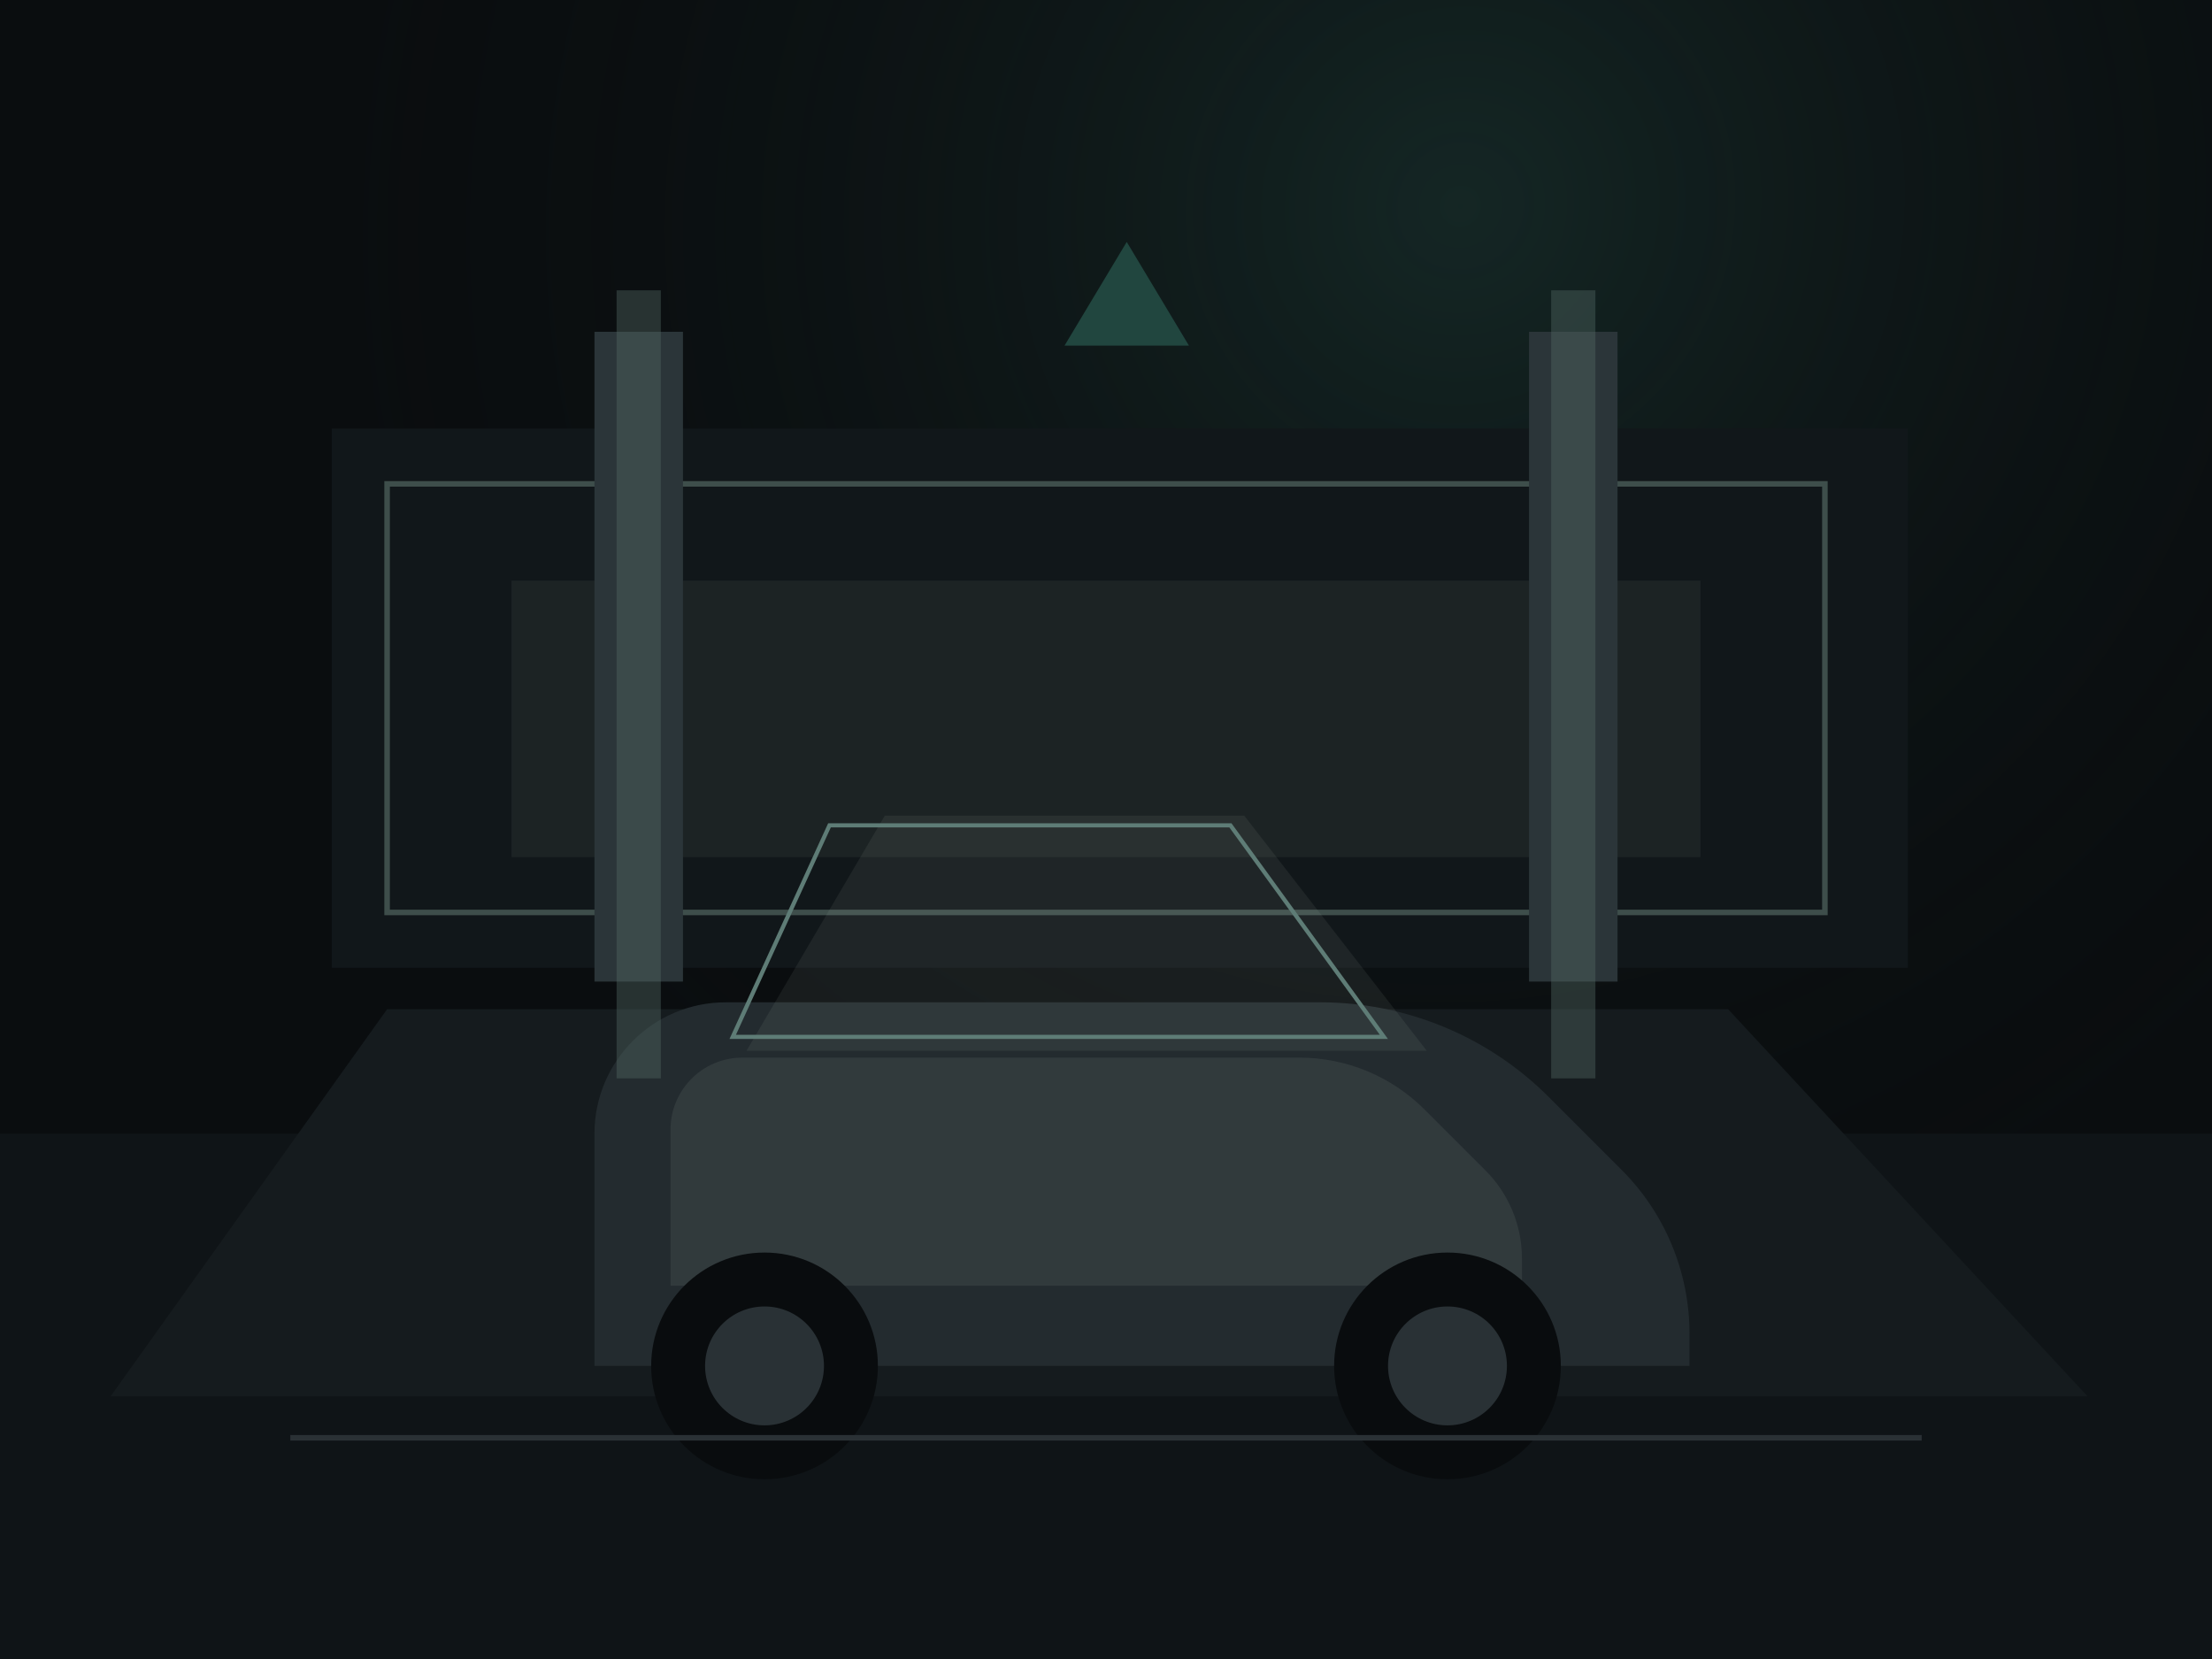
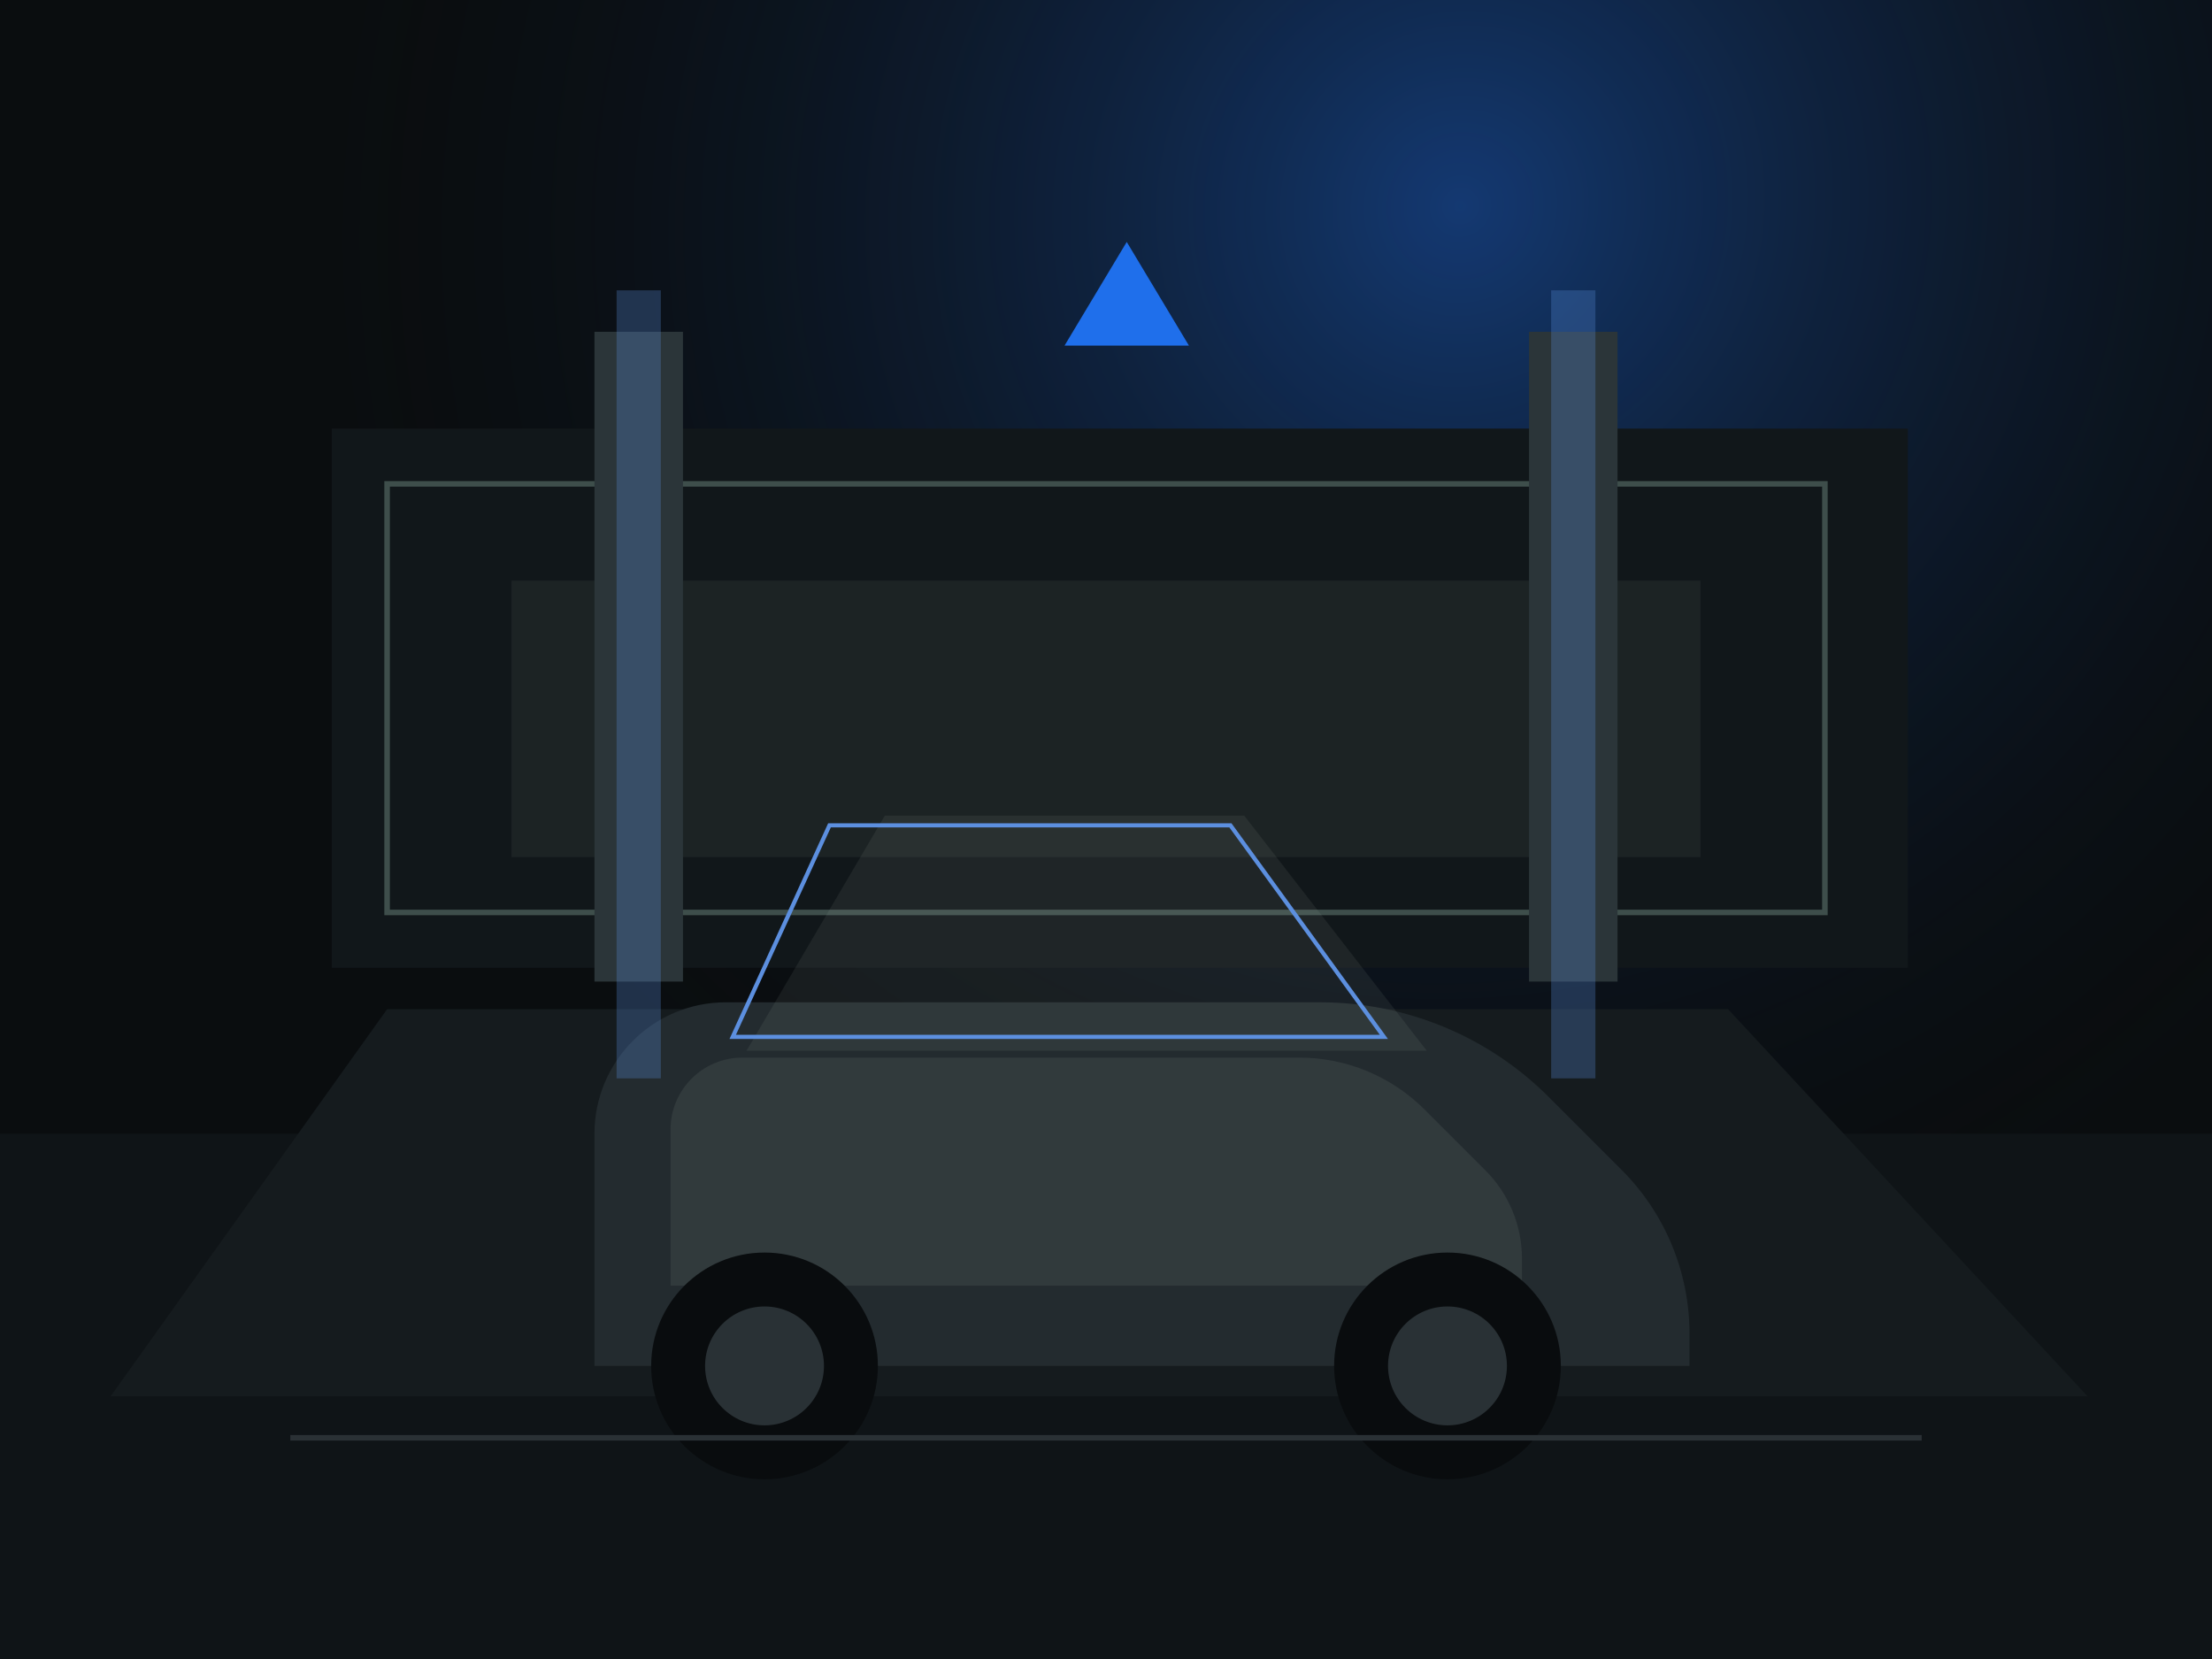
<svg xmlns="http://www.w3.org/2000/svg" width="1600" height="1200" viewBox="0 0 1600 1200" fill="none">
  <rect width="1600" height="1200" fill="#0A0D0F" />
  <rect width="1600" height="1200" fill="url(#paint0_radial)" />
  <rect y="820" width="1600" height="380" fill="#0F1417" />
  <path d="M80 1010L280 730H1250L1510 1010H80Z" fill="#151B1E" />
  <path d="M240 310H1380V700H240V310Z" fill="#11171A" />
  <path d="M280 350H1320V660H280V350Z" stroke="#3E4E4B" stroke-width="4" />
  <path d="M370 420H1230V620H370V420Z" fill="#D7DDD6" fill-opacity="0.06" />
  <path d="M430 820C430 767.533 472.533 725 525 725H955C1016.86 725 1076.33 749.571 1120.08 793.322L1173 846.243C1204.41 877.658 1222.06 920.266 1222.06 964.686V988H430V820Z" fill="#232B2F" />
  <path d="M485 817C485 788.281 508.281 765 537 765H939.847C973.799 765 1006.36 778.486 1030.36 802.486L1074.51 846.636C1091.38 863.506 1100.86 886.387 1100.86 910.243V930H485V817Z" fill="#D8E2DF" fill-opacity="0.08" />
  <circle cx="553" cy="988" r="82" fill="#090C0E" />
  <circle cx="553" cy="988" r="43" fill="#293135" />
  <circle cx="1047" cy="988" r="82" fill="#090C0E" />
  <circle cx="1047" cy="988" r="43" fill="#293135" />
  <path d="M540 760L640 590H900L1032 760H540Z" fill="#BBC8C4" fill-opacity="0.08" />
-   <path d="M600 597H890L1001 750H530L600 597Z" stroke="#5E7C76" stroke-width="3" />
+   <path d="M600 597H890L1001 750H530L600 597Z" stroke="#5C8FDF" stroke-width="3" />
  <rect x="430" y="240" width="64" height="470" fill="#2B3539" />
  <rect x="1106" y="240" width="64" height="470" fill="#2B3539" />
-   <rect x="446" y="210" width="32" height="570" fill="#546A66" fill-opacity="0.4" />
-   <rect x="1122" y="210" width="32" height="570" fill="#546A66" fill-opacity="0.4" />
-   <path d="M770 250L815 175L860 250H770Z" fill="#21463F" />
+   <rect x="446" y="210" width="32" height="570" fill="#5C8FDF" fill-opacity="0.28" />
+   <rect x="1122" y="210" width="32" height="570" fill="#5C8FDF" fill-opacity="0.28" />
+   <path d="M770 250L815 175L860 250H770Z" fill="#1F6FEB" />
  <path d="M210 1040H1390" stroke="#2A3135" stroke-width="4" />
  <defs>
    <radialGradient id="paint0_radial" cx="0" cy="0" r="1" gradientUnits="userSpaceOnUse" gradientTransform="translate(1050 150) rotate(132.188) scale(851.444 839.287)">
-       <stop stop-color="#21463F" stop-opacity="0.45" />
+       <stop stop-color="#1F6FEB" stop-opacity="0.45" />
      <stop offset="1" stop-color="#0A0D0F" stop-opacity="0" />
    </radialGradient>
  </defs>
</svg>
